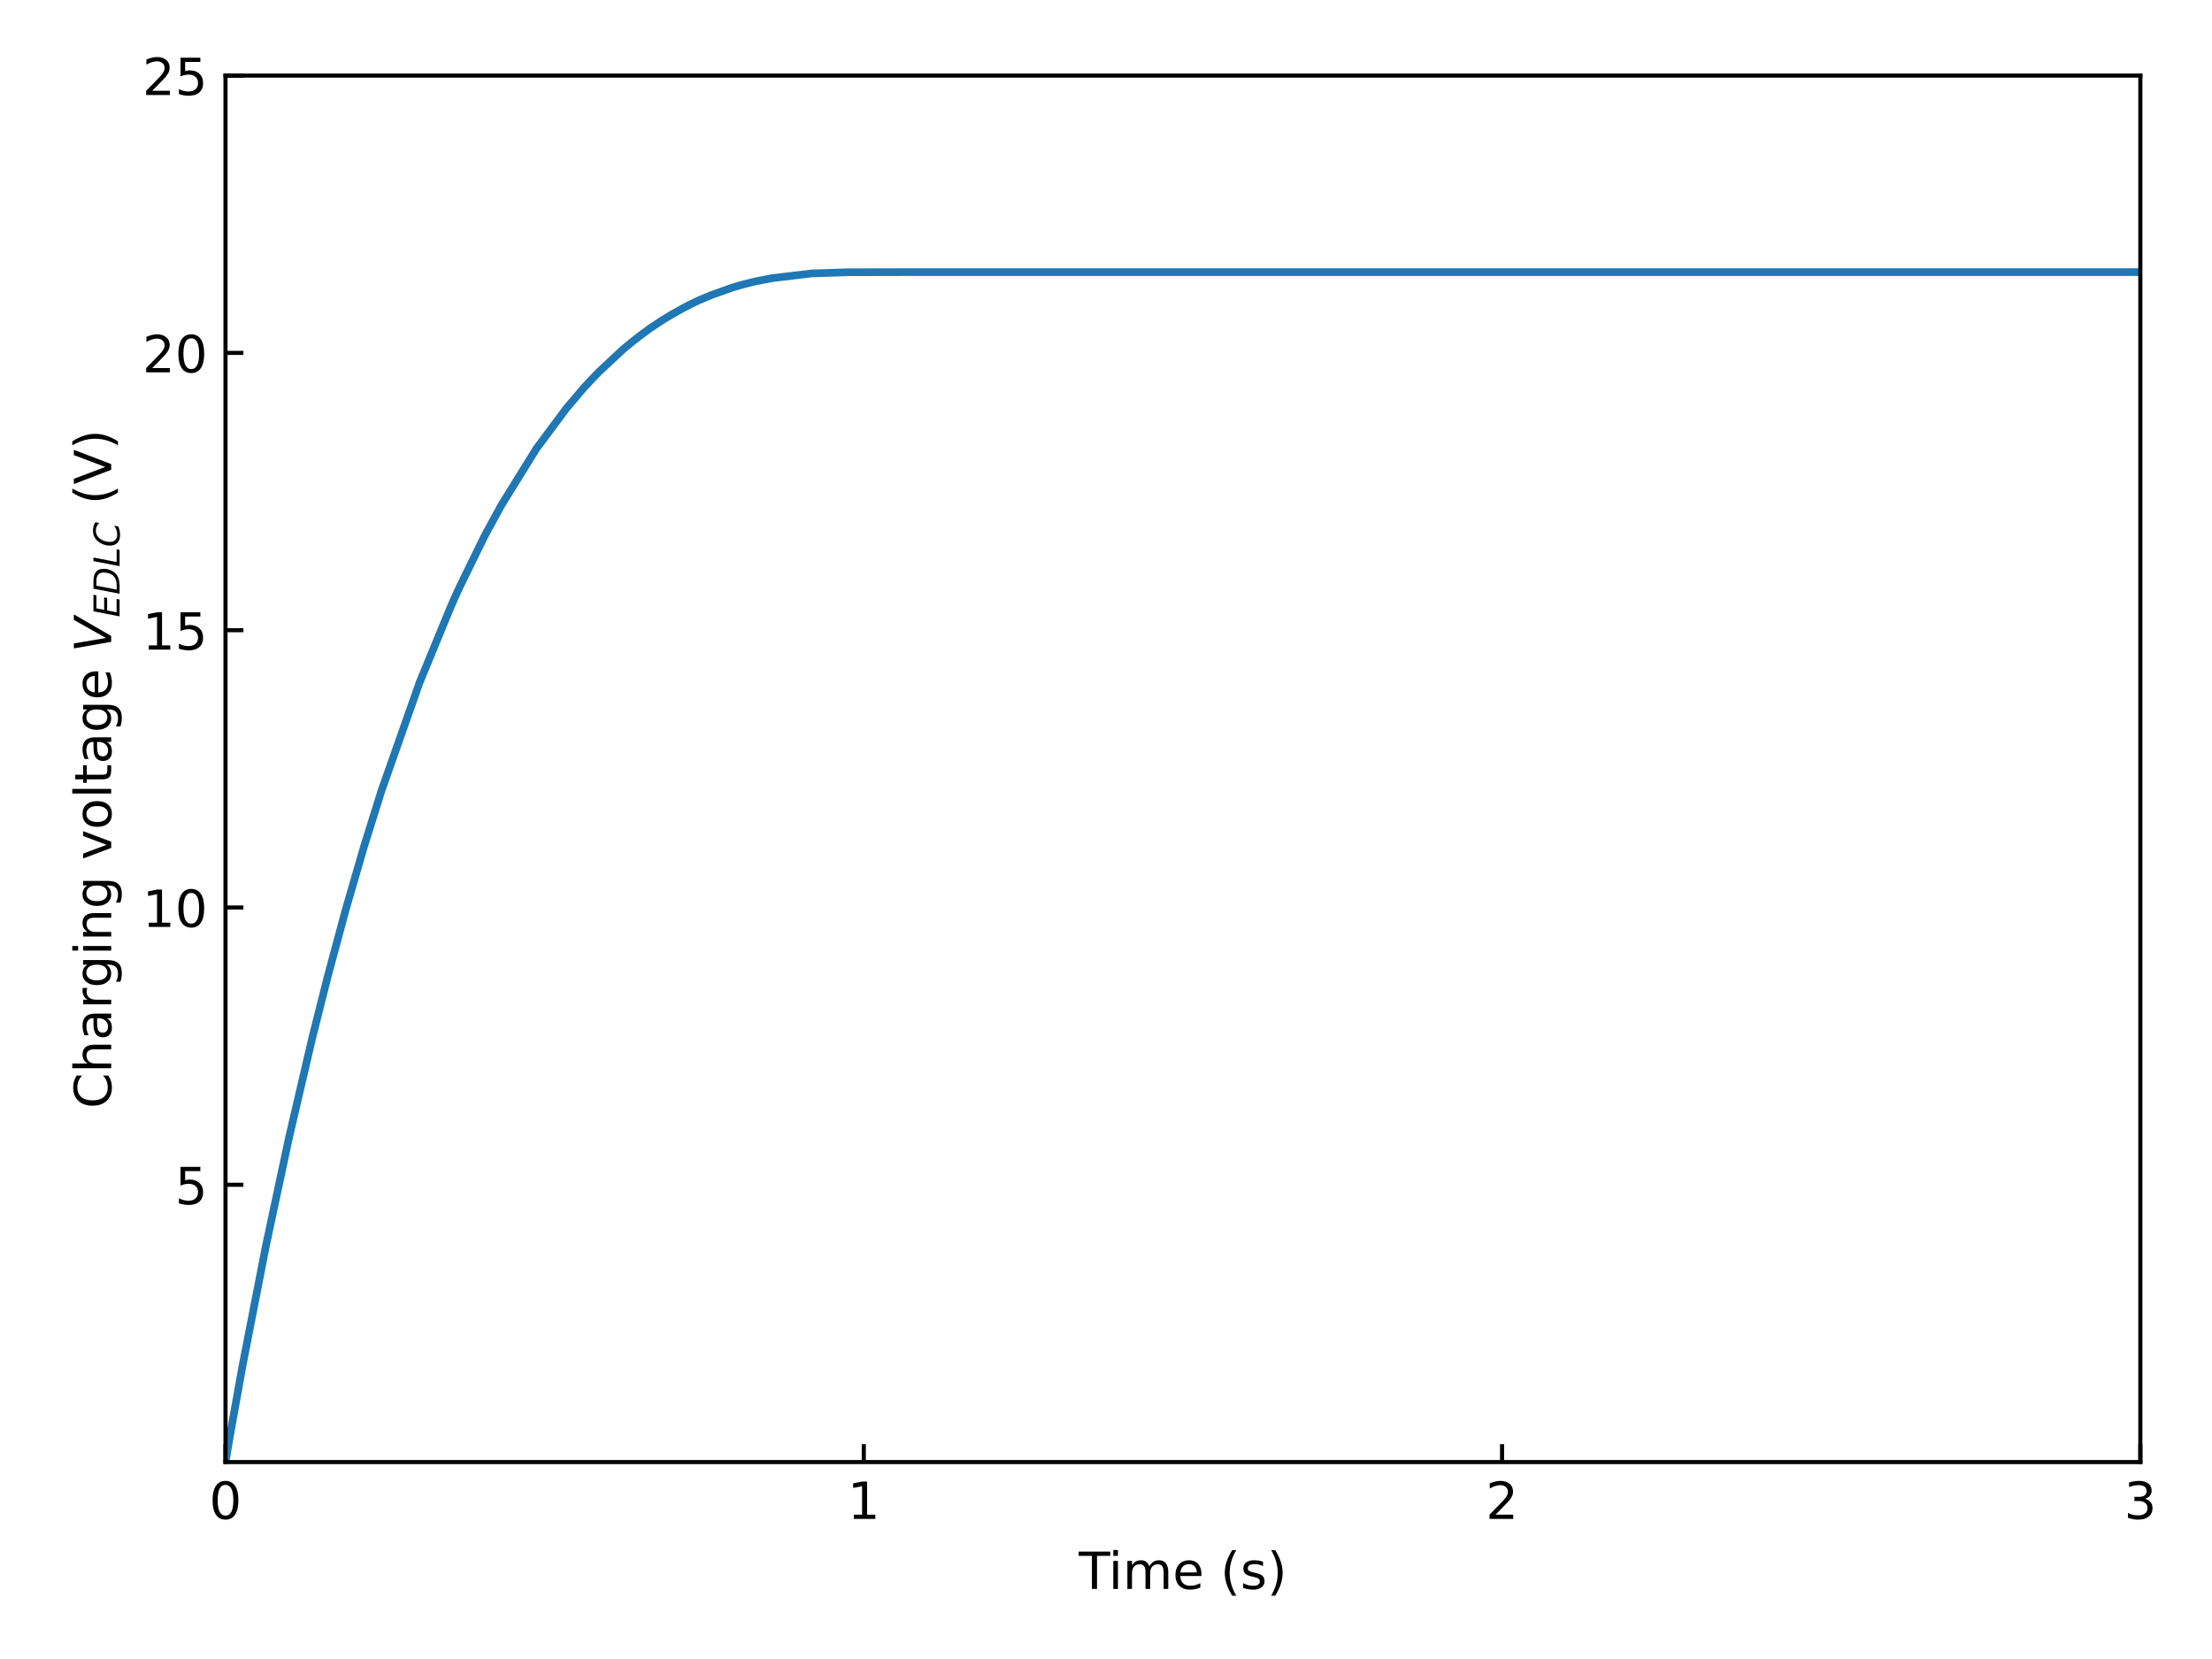
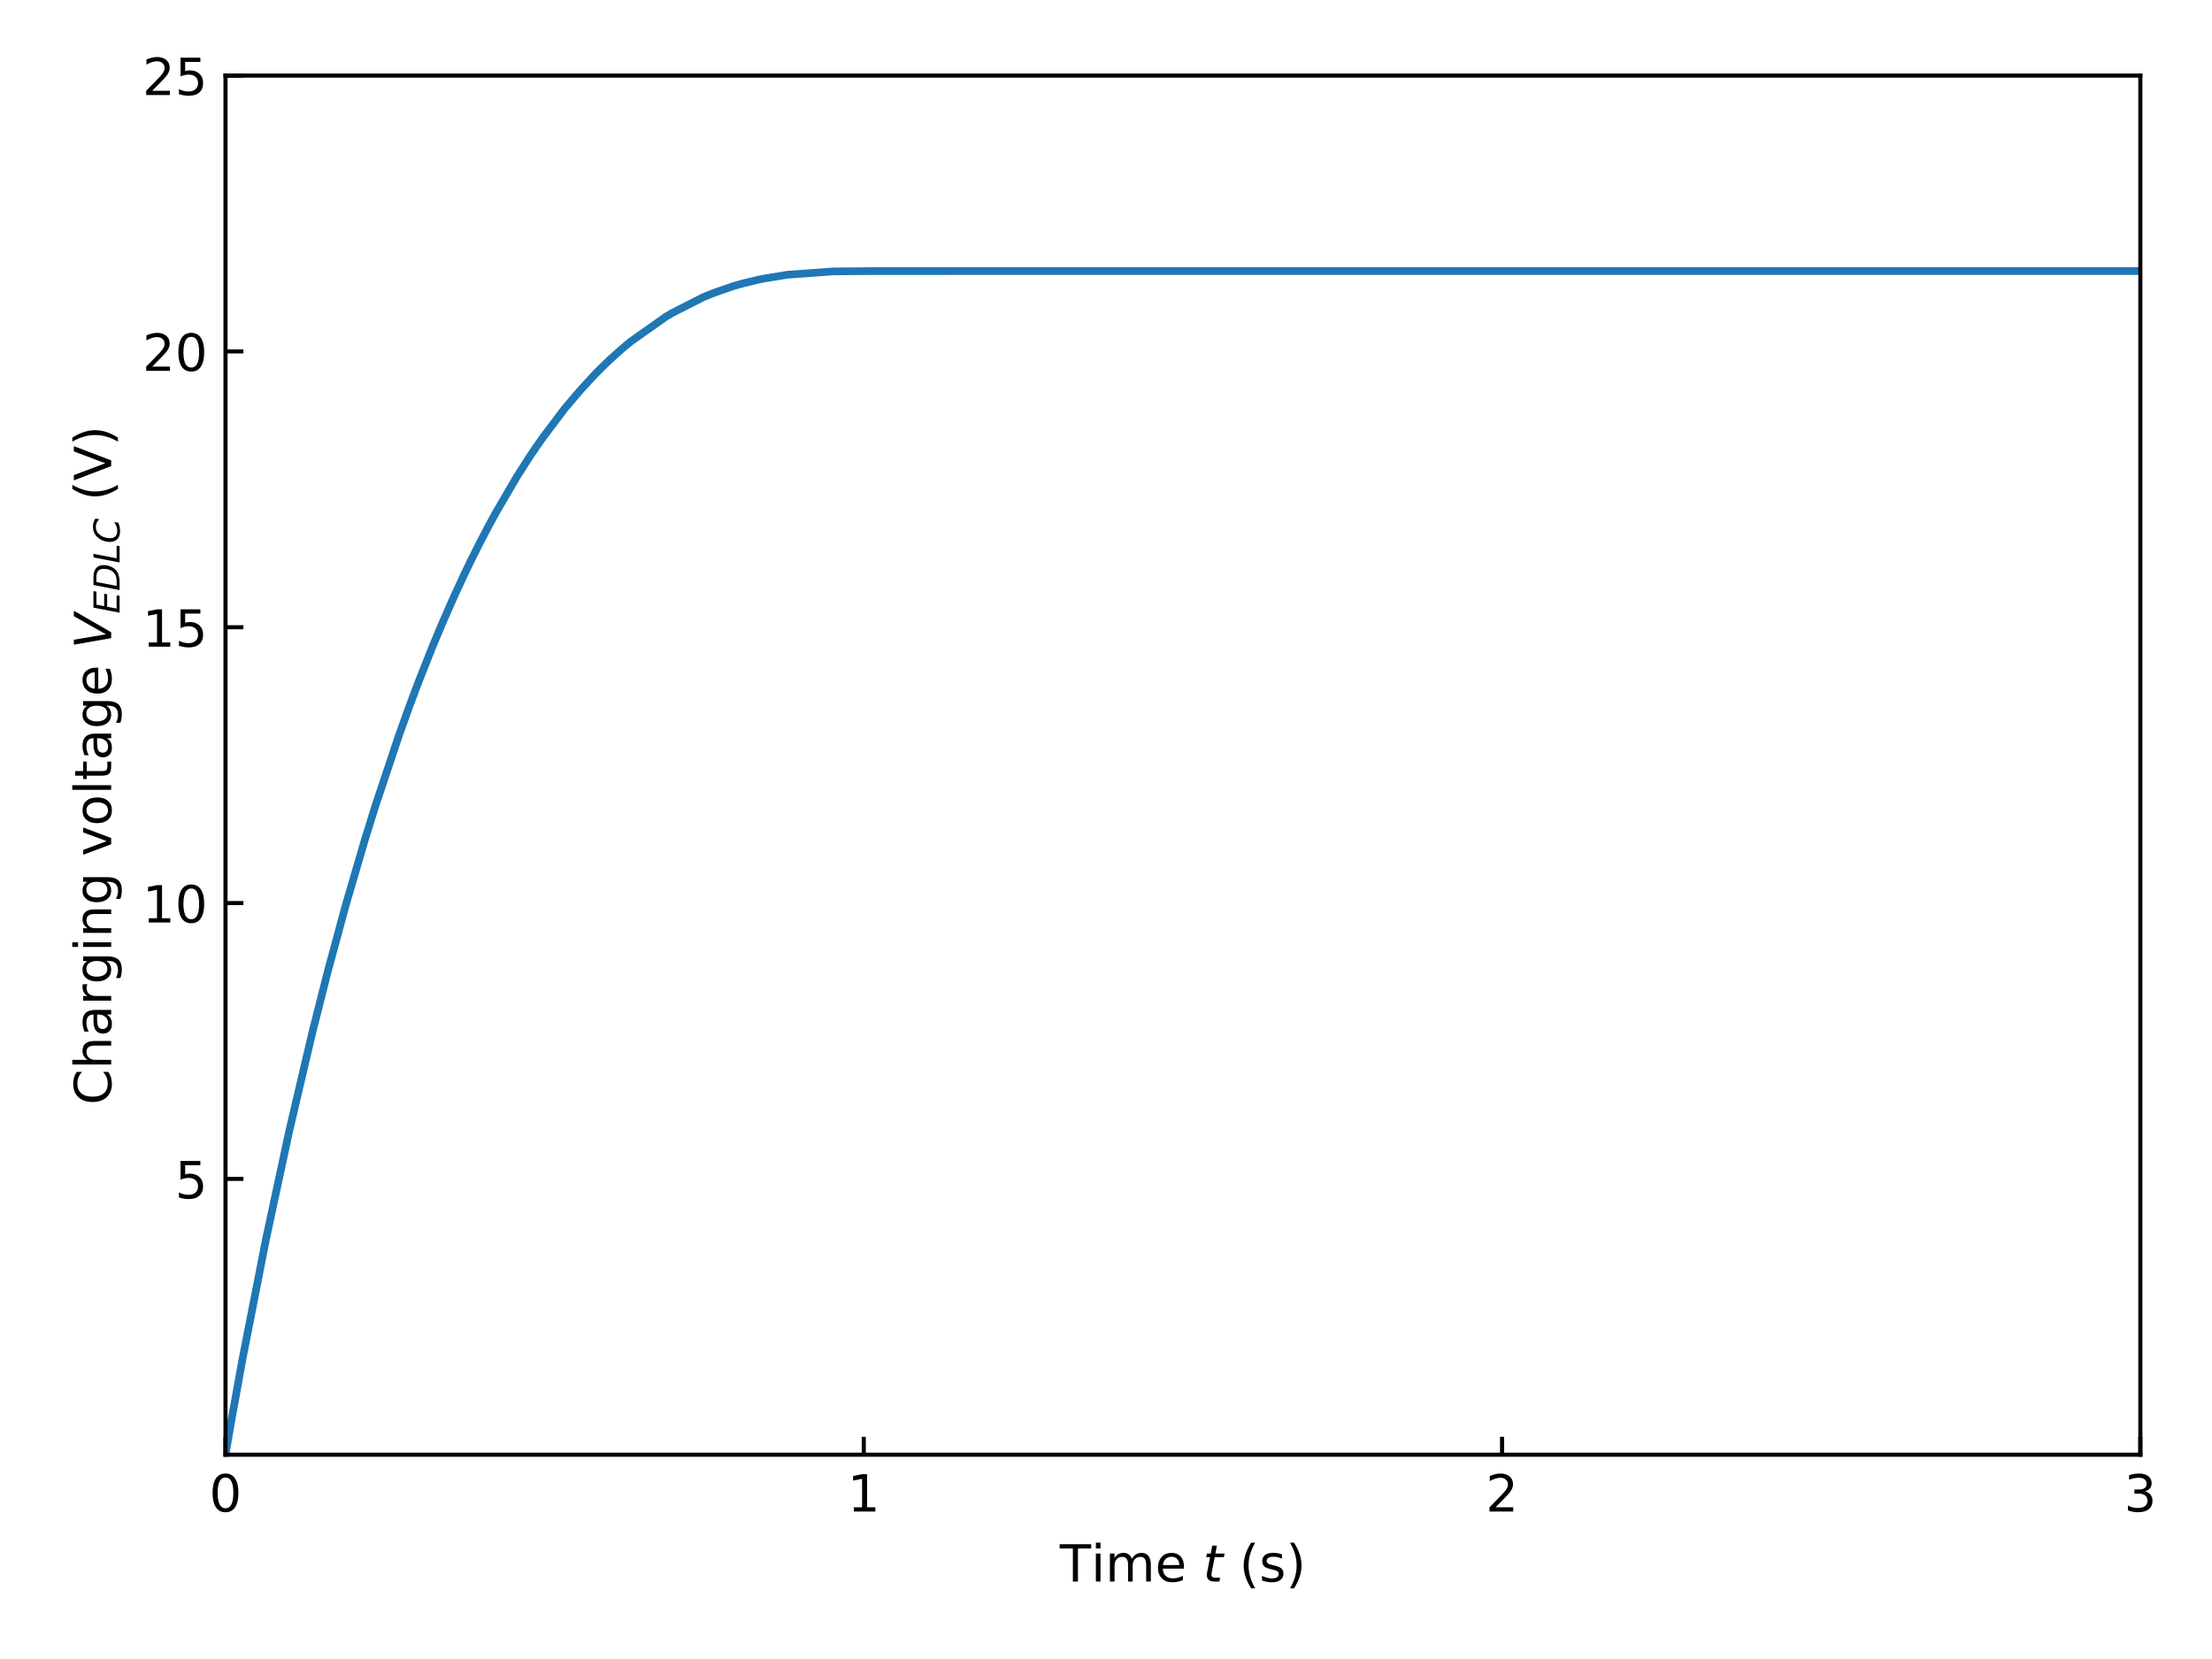
<svg xmlns="http://www.w3.org/2000/svg" xmlns:xlink="http://www.w3.org/1999/xlink" width="432pt" height="324pt" viewBox="0 0 432 324" version="1.1">
  <defs>
    <style type="text/css">*{stroke-linejoin: round; stroke-linecap: butt}</style>
  </defs>
  <g id="figure_1">
    <g id="patch_1">
      <path d="M 0 324  L 432 324  L 432 0  L 0 0  z " style="fill: #ffffff" />
    </g>
    <g id="axes_1">
      <g id="patch_2">
-         <path d="M 44.04 285.54  L 418.005 285.54  L 418.005 14.76  L 44.04 14.76  z " style="fill: #ffffff" />
+         <path d="M 44.04 284.1  L 418.005 284.1  L 418.005 14.76  L 44.04 14.76  z " style="fill: #ffffff" />
      </g>
      <g id="matplotlib.axis_1">
        <g id="xtick_1">
          <g id="line2d_1">
            <defs>
-               <path id="maa42a149a1" d="M 0 0  L 0 -3.5  " style="stroke: #000000; stroke-width: 0.8" />
-             </defs>
-             <g>
-               <use xlink:href="#maa42a149a1" x="44.04" y="285.54" style="stroke: #000000; stroke-width: 0.8" />
+               <path id="me7a4adf5c0" d="M 0 0  L 0 -3.5  " style="stroke: #000000; stroke-width: 0.8" />
+             </defs>
+             <g>
+               <use xlink:href="#me7a4adf5c0" x="44.04" y="284.1" style="stroke: #000000; stroke-width: 0.8" />
            </g>
          </g>
          <g id="text_1">
-             <g transform="translate(40.85875 296.6384) scale(0.1 -0.1)">
+             <g transform="translate(40.85875 295.1984) scale(0.1 -0.1)">
              <defs>
                <path id="DejaVuSans-30" d="M 2034 4250  Q 1547 4250 1301 3770  Q 1056 3291 1056 2328  Q 1056 1369 1301 889  Q 1547 409 2034 409  Q 2525 409 2770 889  Q 3016 1369 3016 2328  Q 3016 3291 2770 3770  Q 2525 4250 2034 4250  z M 2034 4750  Q 2819 4750 3233 4129  Q 3647 3509 3647 2328  Q 3647 1150 3233 529  Q 2819 -91 2034 -91  Q 1250 -91 836 529  Q 422 1150 422 2328  Q 422 3509 836 4129  Q 1250 4750 2034 4750  z " transform="scale(0.015625)" />
              </defs>
              <use xlink:href="#DejaVuSans-30" />
            </g>
          </g>
        </g>
        <g id="xtick_2">
          <g id="line2d_2">
            <g>
-               <use xlink:href="#maa42a149a1" x="168.695" y="285.54" style="stroke: #000000; stroke-width: 0.8" />
+               <use xlink:href="#me7a4adf5c0" x="168.695" y="284.1" style="stroke: #000000; stroke-width: 0.8" />
            </g>
          </g>
          <g id="text_2">
-             <g transform="translate(165.5137 296.6384) scale(0.1 -0.1)">
+             <g transform="translate(165.5137 295.1984) scale(0.1 -0.1)">
              <defs>
                <path id="DejaVuSans-31" d="M 794 531  L 1825 531  L 1825 4091  L 703 3866  L 703 4441  L 1819 4666  L 2450 4666  L 2450 531  L 3481 531  L 3481 0  L 794 0  L 794 531  z " transform="scale(0.015625)" />
              </defs>
              <use xlink:href="#DejaVuSans-31" />
            </g>
          </g>
        </g>
        <g id="xtick_3">
          <g id="line2d_3">
            <g>
-               <use xlink:href="#maa42a149a1" x="293.35" y="285.54" style="stroke: #000000; stroke-width: 0.8" />
+               <use xlink:href="#me7a4adf5c0" x="293.35" y="284.1" style="stroke: #000000; stroke-width: 0.8" />
            </g>
          </g>
          <g id="text_3">
-             <g transform="translate(290.1687 296.6384) scale(0.1 -0.1)">
+             <g transform="translate(290.1687 295.1984) scale(0.1 -0.1)">
              <defs>
                <path id="DejaVuSans-32" d="M 1228 531  L 3431 531  L 3431 0  L 469 0  L 469 531  Q 828 903 1448 1529  Q 2069 2156 2228 2338  Q 2531 2678 2651 2914  Q 2772 3150 2772 3378  Q 2772 3750 2511 3984  Q 2250 4219 1831 4219  Q 1534 4219 1204 4116  Q 875 4013 500 3803  L 500 4441  Q 881 4594 1212 4672  Q 1544 4750 1819 4750  Q 2544 4750 2975 4387  Q 3406 4025 3406 3419  Q 3406 3131 3298 2873  Q 3191 2616 2906 2266  Q 2828 2175 2409 1742  Q 1991 1309 1228 531  z " transform="scale(0.015625)" />
              </defs>
              <use xlink:href="#DejaVuSans-32" />
            </g>
          </g>
        </g>
        <g id="xtick_4">
          <g id="line2d_4">
            <g>
-               <use xlink:href="#maa42a149a1" x="418.005" y="285.54" style="stroke: #000000; stroke-width: 0.8" />
+               <use xlink:href="#me7a4adf5c0" x="418.005" y="284.1" style="stroke: #000000; stroke-width: 0.8" />
            </g>
          </g>
          <g id="text_4">
-             <g transform="translate(414.8238 296.6384) scale(0.1 -0.1)">
+             <g transform="translate(414.8238 295.1984) scale(0.1 -0.1)">
              <defs>
                <path id="DejaVuSans-33" d="M 2597 2516  Q 3050 2419 3304 2112  Q 3559 1806 3559 1356  Q 3559 666 3084 287  Q 2609 -91 1734 -91  Q 1441 -91 1130 -33  Q 819 25 488 141  L 488 750  Q 750 597 1062 519  Q 1375 441 1716 441  Q 2309 441 2620 675  Q 2931 909 2931 1356  Q 2931 1769 2642 2001  Q 2353 2234 1838 2234  L 1294 2234  L 1294 2753  L 1863 2753  Q 2328 2753 2575 2939  Q 2822 3125 2822 3475  Q 2822 3834 2567 4026  Q 2313 4219 1838 4219  Q 1578 4219 1281 4162  Q 984 4106 628 3988  L 628 4550  Q 988 4650 1302 4700  Q 1616 4750 1894 4750  Q 2613 4750 3031 4423  Q 3450 4097 3450 3541  Q 3450 3153 3228 2886  Q 3006 2619 2597 2516  z " transform="scale(0.015625)" />
              </defs>
              <use xlink:href="#DejaVuSans-33" />
            </g>
          </g>
        </g>
        <g id="text_5">
-           <g transform="translate(210.6936 310.3166) scale(0.1 -0.1)">
+           <g transform="translate(206.9725 308.8766) scale(0.1 -0.1)">
            <defs>
              <path id="DejaVuSans-54" d="M -19 4666  L 3928 4666  L 3928 4134  L 2272 4134  L 2272 0  L 1638 0  L 1638 4134  L -19 4134  L -19 4666  z " transform="scale(0.015625)" />
              <path id="DejaVuSans-69" d="M 603 3500  L 1178 3500  L 1178 0  L 603 0  L 603 3500  z M 603 4863  L 1178 4863  L 1178 4134  L 603 4134  L 603 4863  z " transform="scale(0.015625)" />
              <path id="DejaVuSans-6d" d="M 3328 2828  Q 3544 3216 3844 3400  Q 4144 3584 4550 3584  Q 5097 3584 5394 3201  Q 5691 2819 5691 2113  L 5691 0  L 5113 0  L 5113 2094  Q 5113 2597 4934 2840  Q 4756 3084 4391 3084  Q 3944 3084 3684 2787  Q 3425 2491 3425 1978  L 3425 0  L 2847 0  L 2847 2094  Q 2847 2600 2669 2842  Q 2491 3084 2119 3084  Q 1678 3084 1418 2786  Q 1159 2488 1159 1978  L 1159 0  L 581 0  L 581 3500  L 1159 3500  L 1159 2956  Q 1356 3278 1631 3431  Q 1906 3584 2284 3584  Q 2666 3584 2933 3390  Q 3200 3197 3328 2828  z " transform="scale(0.015625)" />
              <path id="DejaVuSans-65" d="M 3597 1894  L 3597 1613  L 953 1613  Q 991 1019 1311 708  Q 1631 397 2203 397  Q 2534 397 2845 478  Q 3156 559 3463 722  L 3463 178  Q 3153 47 2828 -22  Q 2503 -91 2169 -91  Q 1331 -91 842 396  Q 353 884 353 1716  Q 353 2575 817 3079  Q 1281 3584 2069 3584  Q 2775 3584 3186 3129  Q 3597 2675 3597 1894  z M 3022 2063  Q 3016 2534 2758 2815  Q 2500 3097 2075 3097  Q 1594 3097 1305 2825  Q 1016 2553 972 2059  L 3022 2063  z " transform="scale(0.015625)" />
              <path id="DejaVuSans-20" transform="scale(0.015625)" />
+               <path id="DejaVuSans-Oblique-74" d="M 2706 3500  L 2619 3053  L 1472 3053  L 1100 1153  Q 1081 1047 1072 975  Q 1063 903 1063 863  Q 1063 663 1183 572  Q 1303 481 1569 481  L 2150 481  L 2053 0  L 1503 0  Q 991 0 739 200  Q 488 400 488 806  Q 488 878 497 964  Q 506 1050 525 1153  L 897 3053  L 409 3053  L 500 3500  L 978 3500  L 1172 4494  L 1747 4494  L 1556 3500  L 2706 3500  z " transform="scale(0.015625)" />
              <path id="DejaVuSans-28" d="M 1984 4856  Q 1566 4138 1362 3434  Q 1159 2731 1159 2009  Q 1159 1288 1364 580  Q 1569 -128 1984 -844  L 1484 -844  Q 1016 -109 783 600  Q 550 1309 550 2009  Q 550 2706 781 3412  Q 1013 4119 1484 4856  L 1984 4856  z " transform="scale(0.015625)" />
              <path id="DejaVuSans-73" d="M 2834 3397  L 2834 2853  Q 2591 2978 2328 3040  Q 2066 3103 1784 3103  Q 1356 3103 1142 2972  Q 928 2841 928 2578  Q 928 2378 1081 2264  Q 1234 2150 1697 2047  L 1894 2003  Q 2506 1872 2764 1633  Q 3022 1394 3022 966  Q 3022 478 2636 193  Q 2250 -91 1575 -91  Q 1294 -91 989 -36  Q 684 19 347 128  L 347 722  Q 666 556 975 473  Q 1284 391 1588 391  Q 1994 391 2212 530  Q 2431 669 2431 922  Q 2431 1156 2273 1281  Q 2116 1406 1581 1522  L 1381 1569  Q 847 1681 609 1914  Q 372 2147 372 2553  Q 372 3047 722 3315  Q 1072 3584 1716 3584  Q 2034 3584 2315 3537  Q 2597 3491 2834 3397  z " transform="scale(0.015625)" />
              <path id="DejaVuSans-29" d="M 513 4856  L 1013 4856  Q 1481 4119 1714 3412  Q 1947 2706 1947 2009  Q 1947 1309 1714 600  Q 1481 -109 1013 -844  L 513 -844  Q 928 -128 1133 580  Q 1338 1288 1338 2009  Q 1338 2731 1133 3434  Q 928 4138 513 4856  z " transform="scale(0.015625)" />
            </defs>
-             <use xlink:href="#DejaVuSans-54" />
-             <use xlink:href="#DejaVuSans-69" x="57.959" />
-             <use xlink:href="#DejaVuSans-6d" x="85.742" />
-             <use xlink:href="#DejaVuSans-65" x="183.154" />
-             <use xlink:href="#DejaVuSans-20" x="244.678" />
-             <use xlink:href="#DejaVuSans-28" x="276.465" />
-             <use xlink:href="#DejaVuSans-73" x="315.479" />
-             <use xlink:href="#DejaVuSans-29" x="367.578" />
+             <use xlink:href="#DejaVuSans-54" transform="translate(0 0.015625)" />
+             <use xlink:href="#DejaVuSans-69" transform="translate(61.08398 0.015625)" />
+             <use xlink:href="#DejaVuSans-6d" transform="translate(88.86719 0.015625)" />
+             <use xlink:href="#DejaVuSans-65" transform="translate(186.2793 0.015625)" />
+             <use xlink:href="#DejaVuSans-20" transform="translate(247.8027 0.015625)" />
+             <use xlink:href="#DejaVuSans-Oblique-74" transform="translate(279.5898 0.015625)" />
+             <use xlink:href="#DejaVuSans-20" transform="translate(318.7988 0.015625)" />
+             <use xlink:href="#DejaVuSans-28" transform="translate(350.5859 0.015625)" />
+             <use xlink:href="#DejaVuSans-73" transform="translate(389.5996 0.015625)" />
+             <use xlink:href="#DejaVuSans-29" transform="translate(441.6992 0.015625)" />
          </g>
        </g>
      </g>
      <g id="matplotlib.axis_2">
        <g id="ytick_1">
          <g id="line2d_5">
            <defs>
-               <path id="m5d4dce63b0" d="M 0 0  L 3.5 0  " style="stroke: #000000; stroke-width: 0.8" />
-             </defs>
-             <g>
-               <use xlink:href="#m5d4dce63b0" x="44.04" y="231.384" style="stroke: #000000; stroke-width: 0.8" />
+               <path id="m0e0adf0ee7" d="M 0 0  L 3.5 0  " style="stroke: #000000; stroke-width: 0.8" />
+             </defs>
+             <g>
+               <use xlink:href="#m0e0adf0ee7" x="44.04" y="230.232" style="stroke: #000000; stroke-width: 0.8" />
            </g>
          </g>
          <g id="text_6">
-             <g transform="translate(34.1775 235.1832) scale(0.1 -0.1)">
+             <g transform="translate(34.1775 234.0312) scale(0.1 -0.1)">
              <defs>
                <path id="DejaVuSans-35" d="M 691 4666  L 3169 4666  L 3169 4134  L 1269 4134  L 1269 2991  Q 1406 3038 1543 3061  Q 1681 3084 1819 3084  Q 2600 3084 3056 2656  Q 3513 2228 3513 1497  Q 3513 744 3044 326  Q 2575 -91 1722 -91  Q 1428 -91 1123 -41  Q 819 9 494 109  L 494 744  Q 775 591 1075 516  Q 1375 441 1709 441  Q 2250 441 2565 725  Q 2881 1009 2881 1497  Q 2881 1984 2565 2268  Q 2250 2553 1709 2553  Q 1456 2553 1204 2497  Q 953 2441 691 2322  L 691 4666  z " transform="scale(0.015625)" />
              </defs>
              <use xlink:href="#DejaVuSans-35" />
            </g>
          </g>
        </g>
        <g id="ytick_2">
          <g id="line2d_6">
            <g>
-               <use xlink:href="#m5d4dce63b0" x="44.04" y="177.228" style="stroke: #000000; stroke-width: 0.8" />
+               <use xlink:href="#m0e0adf0ee7" x="44.04" y="176.364" style="stroke: #000000; stroke-width: 0.8" />
            </g>
          </g>
          <g id="text_7">
-             <g transform="translate(27.815 181.0272) scale(0.1 -0.1)">
+             <g transform="translate(27.815 180.1632) scale(0.1 -0.1)">
              <use xlink:href="#DejaVuSans-31" />
              <use xlink:href="#DejaVuSans-30" x="63.623" />
            </g>
          </g>
        </g>
        <g id="ytick_3">
          <g id="line2d_7">
            <g>
-               <use xlink:href="#m5d4dce63b0" x="44.04" y="123.072" style="stroke: #000000; stroke-width: 0.8" />
+               <use xlink:href="#m0e0adf0ee7" x="44.04" y="122.496" style="stroke: #000000; stroke-width: 0.8" />
            </g>
          </g>
          <g id="text_8">
-             <g transform="translate(27.815 126.8712) scale(0.1 -0.1)">
+             <g transform="translate(27.815 126.2952) scale(0.1 -0.1)">
              <use xlink:href="#DejaVuSans-31" />
              <use xlink:href="#DejaVuSans-35" x="63.623" />
            </g>
          </g>
        </g>
        <g id="ytick_4">
          <g id="line2d_8">
            <g>
-               <use xlink:href="#m5d4dce63b0" x="44.04" y="68.916" style="stroke: #000000; stroke-width: 0.8" />
+               <use xlink:href="#m0e0adf0ee7" x="44.04" y="68.628" style="stroke: #000000; stroke-width: 0.8" />
            </g>
          </g>
          <g id="text_9">
-             <g transform="translate(27.815 72.71522) scale(0.1 -0.1)">
+             <g transform="translate(27.815 72.42722) scale(0.1 -0.1)">
              <use xlink:href="#DejaVuSans-32" />
              <use xlink:href="#DejaVuSans-30" x="63.623" />
            </g>
          </g>
        </g>
        <g id="ytick_5">
          <g id="line2d_9">
            <g>
-               <use xlink:href="#m5d4dce63b0" x="44.04" y="14.76" style="stroke: #000000; stroke-width: 0.8" />
+               <use xlink:href="#m0e0adf0ee7" x="44.04" y="14.76" style="stroke: #000000; stroke-width: 0.8" />
            </g>
          </g>
          <g id="text_10">
            <g transform="translate(27.815 18.55922) scale(0.1 -0.1)">
              <use xlink:href="#DejaVuSans-32" />
              <use xlink:href="#DejaVuSans-35" x="63.623" />
            </g>
          </g>
        </g>
        <g id="text_11">
-           <g transform="translate(21.715 216.5) rotate(-90) scale(0.1 -0.1)">
+           <g transform="translate(21.715 215.78) rotate(-90) scale(0.1 -0.1)">
            <defs>
              <path id="DejaVuSans-43" d="M 4122 4306  L 4122 3641  Q 3803 3938 3442 4084  Q 3081 4231 2675 4231  Q 1875 4231 1450 3742  Q 1025 3253 1025 2328  Q 1025 1406 1450 917  Q 1875 428 2675 428  Q 3081 428 3442 575  Q 3803 722 4122 1019  L 4122 359  Q 3791 134 3420 21  Q 3050 -91 2638 -91  Q 1578 -91 968 557  Q 359 1206 359 2328  Q 359 3453 968 4101  Q 1578 4750 2638 4750  Q 3056 4750 3426 4639  Q 3797 4528 4122 4306  z " transform="scale(0.015625)" />
              <path id="DejaVuSans-68" d="M 3513 2113  L 3513 0  L 2938 0  L 2938 2094  Q 2938 2591 2744 2837  Q 2550 3084 2163 3084  Q 1697 3084 1428 2787  Q 1159 2491 1159 1978  L 1159 0  L 581 0  L 581 4863  L 1159 4863  L 1159 2956  Q 1366 3272 1645 3428  Q 1925 3584 2291 3584  Q 2894 3584 3203 3211  Q 3513 2838 3513 2113  z " transform="scale(0.015625)" />
              <path id="DejaVuSans-61" d="M 2194 1759  Q 1497 1759 1228 1600  Q 959 1441 959 1056  Q 959 750 1161 570  Q 1363 391 1709 391  Q 2188 391 2477 730  Q 2766 1069 2766 1631  L 2766 1759  L 2194 1759  z M 3341 1997  L 3341 0  L 2766 0  L 2766 531  Q 2569 213 2275 61  Q 1981 -91 1556 -91  Q 1019 -91 701 211  Q 384 513 384 1019  Q 384 1609 779 1909  Q 1175 2209 1959 2209  L 2766 2209  L 2766 2266  Q 2766 2663 2505 2880  Q 2244 3097 1772 3097  Q 1472 3097 1187 3025  Q 903 2953 641 2809  L 641 3341  Q 956 3463 1253 3523  Q 1550 3584 1831 3584  Q 2591 3584 2966 3190  Q 3341 2797 3341 1997  z " transform="scale(0.015625)" />
              <path id="DejaVuSans-72" d="M 2631 2963  Q 2534 3019 2420 3045  Q 2306 3072 2169 3072  Q 1681 3072 1420 2755  Q 1159 2438 1159 1844  L 1159 0  L 581 0  L 581 3500  L 1159 3500  L 1159 2956  Q 1341 3275 1631 3429  Q 1922 3584 2338 3584  Q 2397 3584 2469 3576  Q 2541 3569 2628 3553  L 2631 2963  z " transform="scale(0.015625)" />
              <path id="DejaVuSans-67" d="M 2906 1791  Q 2906 2416 2648 2759  Q 2391 3103 1925 3103  Q 1463 3103 1205 2759  Q 947 2416 947 1791  Q 947 1169 1205 825  Q 1463 481 1925 481  Q 2391 481 2648 825  Q 2906 1169 2906 1791  z M 3481 434  Q 3481 -459 3084 -895  Q 2688 -1331 1869 -1331  Q 1566 -1331 1297 -1286  Q 1028 -1241 775 -1147  L 775 -588  Q 1028 -725 1275 -790  Q 1522 -856 1778 -856  Q 2344 -856 2625 -561  Q 2906 -266 2906 331  L 2906 616  Q 2728 306 2450 153  Q 2172 0 1784 0  Q 1141 0 747 490  Q 353 981 353 1791  Q 353 2603 747 3093  Q 1141 3584 1784 3584  Q 2172 3584 2450 3431  Q 2728 3278 2906 2969  L 2906 3500  L 3481 3500  L 3481 434  z " transform="scale(0.015625)" />
              <path id="DejaVuSans-6e" d="M 3513 2113  L 3513 0  L 2938 0  L 2938 2094  Q 2938 2591 2744 2837  Q 2550 3084 2163 3084  Q 1697 3084 1428 2787  Q 1159 2491 1159 1978  L 1159 0  L 581 0  L 581 3500  L 1159 3500  L 1159 2956  Q 1366 3272 1645 3428  Q 1925 3584 2291 3584  Q 2894 3584 3203 3211  Q 3513 2838 3513 2113  z " transform="scale(0.015625)" />
              <path id="DejaVuSans-76" d="M 191 3500  L 800 3500  L 1894 563  L 2988 3500  L 3597 3500  L 2284 0  L 1503 0  L 191 3500  z " transform="scale(0.015625)" />
              <path id="DejaVuSans-6f" d="M 1959 3097  Q 1497 3097 1228 2736  Q 959 2375 959 1747  Q 959 1119 1226 758  Q 1494 397 1959 397  Q 2419 397 2687 759  Q 2956 1122 2956 1747  Q 2956 2369 2687 2733  Q 2419 3097 1959 3097  z M 1959 3584  Q 2709 3584 3137 3096  Q 3566 2609 3566 1747  Q 3566 888 3137 398  Q 2709 -91 1959 -91  Q 1206 -91 779 398  Q 353 888 353 1747  Q 353 2609 779 3096  Q 1206 3584 1959 3584  z " transform="scale(0.015625)" />
              <path id="DejaVuSans-6c" d="M 603 4863  L 1178 4863  L 1178 0  L 603 0  L 603 4863  z " transform="scale(0.015625)" />
              <path id="DejaVuSans-74" d="M 1172 4494  L 1172 3500  L 2356 3500  L 2356 3053  L 1172 3053  L 1172 1153  Q 1172 725 1289 603  Q 1406 481 1766 481  L 2356 481  L 2356 0  L 1766 0  Q 1100 0 847 248  Q 594 497 594 1153  L 594 3053  L 172 3053  L 172 3500  L 594 3500  L 594 4494  L 1172 4494  z " transform="scale(0.015625)" />
              <path id="DejaVuSans-Oblique-56" d="M 1319 0  L 500 4666  L 1119 4666  L 1797 653  L 4063 4666  L 4750 4666  L 2053 0  L 1319 0  z " transform="scale(0.015625)" />
              <path id="DejaVuSans-Oblique-45" d="M 1081 4666  L 4031 4666  L 3928 4134  L 1606 4134  L 1338 2753  L 3566 2753  L 3463 2222  L 1234 2222  L 909 531  L 3284 531  L 3181 0  L 172 0  L 1081 4666  z " transform="scale(0.015625)" />
              <path id="DejaVuSans-Oblique-44" d="M 1081 4666  L 2438 4666  Q 3519 4666 4070 4208  Q 4622 3750 4622 2847  Q 4622 2250 4412 1698  Q 4203 1147 3834 769  Q 3463 381 2891 190  Q 2319 0 1538 0  L 172 0  L 1081 4666  z M 1613 4147  L 909 519  L 1734 519  Q 2794 519 3375 1128  Q 3956 1738 3956 2847  Q 3956 3519 3581 3833  Q 3206 4147 2406 4147  L 1613 4147  z " transform="scale(0.015625)" />
              <path id="DejaVuSans-Oblique-4c" d="M 1075 4666  L 1709 4666  L 909 525  L 3181 525  L 3078 0  L 172 0  L 1075 4666  z " transform="scale(0.015625)" />
              <path id="DejaVuSans-Oblique-43" d="M 4447 4306  L 4319 3641  Q 4019 3944 3683 4091  Q 3347 4238 2956 4238  Q 2422 4238 2017 3981  Q 1613 3725 1319 3200  Q 1131 2863 1032 2486  Q 934 2109 934 1728  Q 934 1091 1264 756  Q 1594 422 2222 422  Q 2656 422 3056 561  Q 3456 700 3834 978  L 3688 231  Q 3316 72 2936 -9  Q 2556 -91 2175 -91  Q 1278 -91 773 396  Q 269 884 269 1753  Q 269 2309 461 2846  Q 653 3384 1013 3828  Q 1394 4300 1883 4525  Q 2372 4750 3022 4750  Q 3422 4750 3780 4639  Q 4138 4528 4447 4306  z " transform="scale(0.015625)" />
              <path id="DejaVuSans-56" d="M 1831 0  L 50 4666  L 709 4666  L 2188 738  L 3669 4666  L 4325 4666  L 2547 0  L 1831 0  z " transform="scale(0.015625)" />
            </defs>
            <use xlink:href="#DejaVuSans-43" transform="translate(0 0.015625)" />
            <use xlink:href="#DejaVuSans-68" transform="translate(69.82422 0.015625)" />
            <use xlink:href="#DejaVuSans-61" transform="translate(133.2031 0.015625)" />
            <use xlink:href="#DejaVuSans-72" transform="translate(194.4824 0.015625)" />
            <use xlink:href="#DejaVuSans-67" transform="translate(235.5957 0.015625)" />
            <use xlink:href="#DejaVuSans-69" transform="translate(299.0723 0.015625)" />
            <use xlink:href="#DejaVuSans-6e" transform="translate(326.8555 0.015625)" />
            <use xlink:href="#DejaVuSans-67" transform="translate(390.2344 0.015625)" />
            <use xlink:href="#DejaVuSans-20" transform="translate(453.7109 0.015625)" />
            <use xlink:href="#DejaVuSans-76" transform="translate(485.498 0.015625)" />
            <use xlink:href="#DejaVuSans-6f" transform="translate(544.6777 0.015625)" />
            <use xlink:href="#DejaVuSans-6c" transform="translate(605.8594 0.015625)" />
            <use xlink:href="#DejaVuSans-74" transform="translate(633.6426 0.015625)" />
            <use xlink:href="#DejaVuSans-61" transform="translate(672.8516 0.015625)" />
            <use xlink:href="#DejaVuSans-67" transform="translate(734.1309 0.015625)" />
            <use xlink:href="#DejaVuSans-65" transform="translate(797.6074 0.015625)" />
            <use xlink:href="#DejaVuSans-20" transform="translate(859.1309 0.015625)" />
            <use xlink:href="#DejaVuSans-Oblique-56" transform="translate(890.918 0.015625)" />
            <use xlink:href="#DejaVuSans-Oblique-45" transform="translate(959.3262 -16.39062) scale(0.7)" />
            <use xlink:href="#DejaVuSans-Oblique-44" transform="translate(1003.555 -16.39062) scale(0.7)" />
            <use xlink:href="#DejaVuSans-Oblique-4c" transform="translate(1057.456 -16.39062) scale(0.7)" />
            <use xlink:href="#DejaVuSans-Oblique-43" transform="translate(1096.455 -16.39062) scale(0.7)" />
            <use xlink:href="#DejaVuSans-20" transform="translate(1148.066 0.015625)" />
            <use xlink:href="#DejaVuSans-28" transform="translate(1179.854 0.015625)" />
            <use xlink:href="#DejaVuSans-56" transform="translate(1218.867 0.015625)" />
            <use xlink:href="#DejaVuSans-29" transform="translate(1287.275 0.015625)" />
          </g>
        </g>
      </g>
      <g id="line2d_10">
-         <path d="M 44.04 285.524  L 45.012 279.819  L 47.393 266.585  L 51.918 243.374  L 56.468 222.064  L 60.981 202.71  L 63.997 190.727  L 67.475 177.804  L 71.065 165.416  L 74.481 154.492  L 81.923 133.347  L 88.106 118.314  L 89.739 114.686  L 94.65 104.653  L 97.903 98.685  L 104.735 87.654  L 110.581 79.796  L 113.934 75.841  L 115.417 74.242  L 116.876 72.712  L 121.737 68.181  L 123.221 66.956  L 124.131 66.237  L 125.402 65.267  L 126.936 64.138  L 129.067 62.712  L 130.039 62.11  L 131.323 61.344  L 133.231 60.275  L 135.026 59.337  L 136.621 58.593  L 137.643 58.153  L 138.927 57.627  L 143.041 56.154  L 145.16 55.541  L 147.454 54.972  L 150.819 54.316  L 158.498 53.405  L 165.404 53.169  L 179.503 53.139  L 418.005 53.139  L 418.005 53.139  " clip-path="url(#p7886a0a4db)" style="fill: none; stroke: #1f77b4; stroke-width: 1.5; stroke-linecap: square" />
+         <path d="M 44.04 284.084  L 45.012 278.41  L 47.393 265.246  L 51.918 242.158  L 56.468 220.962  L 60.981 201.71  L 63.997 189.791  L 67.488 176.893  L 71.315 163.811  L 73.284 157.478  L 77.909 143.622  L 79.891 138.103  L 81.736 133.184  L 84.428 126.38  L 86.323 121.837  L 88.542 116.794  L 90.337 112.889  L 92.07 109.27  L 93.752 105.917  L 95.523 102.541  L 96.906 100.015  L 100.97 93.054  L 103.476 89.141  L 104.834 87.136  L 106.018 85.452  L 110.332 79.732  L 113.523 75.995  L 116.352 72.943  L 117.362 71.923  L 118.771 70.56  L 120.329 69.142  L 121.713 67.921  L 123.134 66.738  L 130.102 61.815  L 131.211 61.161  L 137.319 58.051  L 138.354 57.626  L 139.663 57.114  L 143.103 55.92  L 144.275 55.577  L 145.447 55.265  L 148.065 54.63  L 149.336 54.38  L 153.824 53.652  L 162.612 53.012  L 170.615 52.94  L 236.408 52.935  L 418.005 52.935  L 418.005 52.935  " clip-path="url(#pd83f71efe3)" style="fill: none; stroke: #1f77b4; stroke-width: 1.5; stroke-linecap: square" />
      </g>
      <g id="patch_3">
-         <path d="M 44.04 285.54  L 44.04 14.76  " style="fill: none; stroke: #000000; stroke-width: 0.8; stroke-linejoin: miter; stroke-linecap: square" />
+         <path d="M 44.04 284.1  L 44.04 14.76  " style="fill: none; stroke: #000000; stroke-width: 0.8; stroke-linejoin: miter; stroke-linecap: square" />
      </g>
      <g id="patch_4">
-         <path d="M 418.005 285.54  L 418.005 14.76  " style="fill: none; stroke: #000000; stroke-width: 0.8; stroke-linejoin: miter; stroke-linecap: square" />
+         <path d="M 418.005 284.1  L 418.005 14.76  " style="fill: none; stroke: #000000; stroke-width: 0.8; stroke-linejoin: miter; stroke-linecap: square" />
      </g>
      <g id="patch_5">
-         <path d="M 44.04 285.54  L 418.005 285.54  " style="fill: none; stroke: #000000; stroke-width: 0.8; stroke-linejoin: miter; stroke-linecap: square" />
+         <path d="M 44.04 284.1  L 418.005 284.1  " style="fill: none; stroke: #000000; stroke-width: 0.8; stroke-linejoin: miter; stroke-linecap: square" />
      </g>
      <g id="patch_6">
        <path d="M 44.04 14.76  L 418.005 14.76  " style="fill: none; stroke: #000000; stroke-width: 0.8; stroke-linejoin: miter; stroke-linecap: square" />
      </g>
    </g>
  </g>
  <defs>
-     <clipPath id="p7886a0a4db">
-       <rect x="44.04" y="14.76" width="373.965" height="270.78" />
+     <clipPath id="pd83f71efe3">
+       <rect x="44.04" y="14.76" width="373.965" height="269.34" />
    </clipPath>
  </defs>
</svg>
